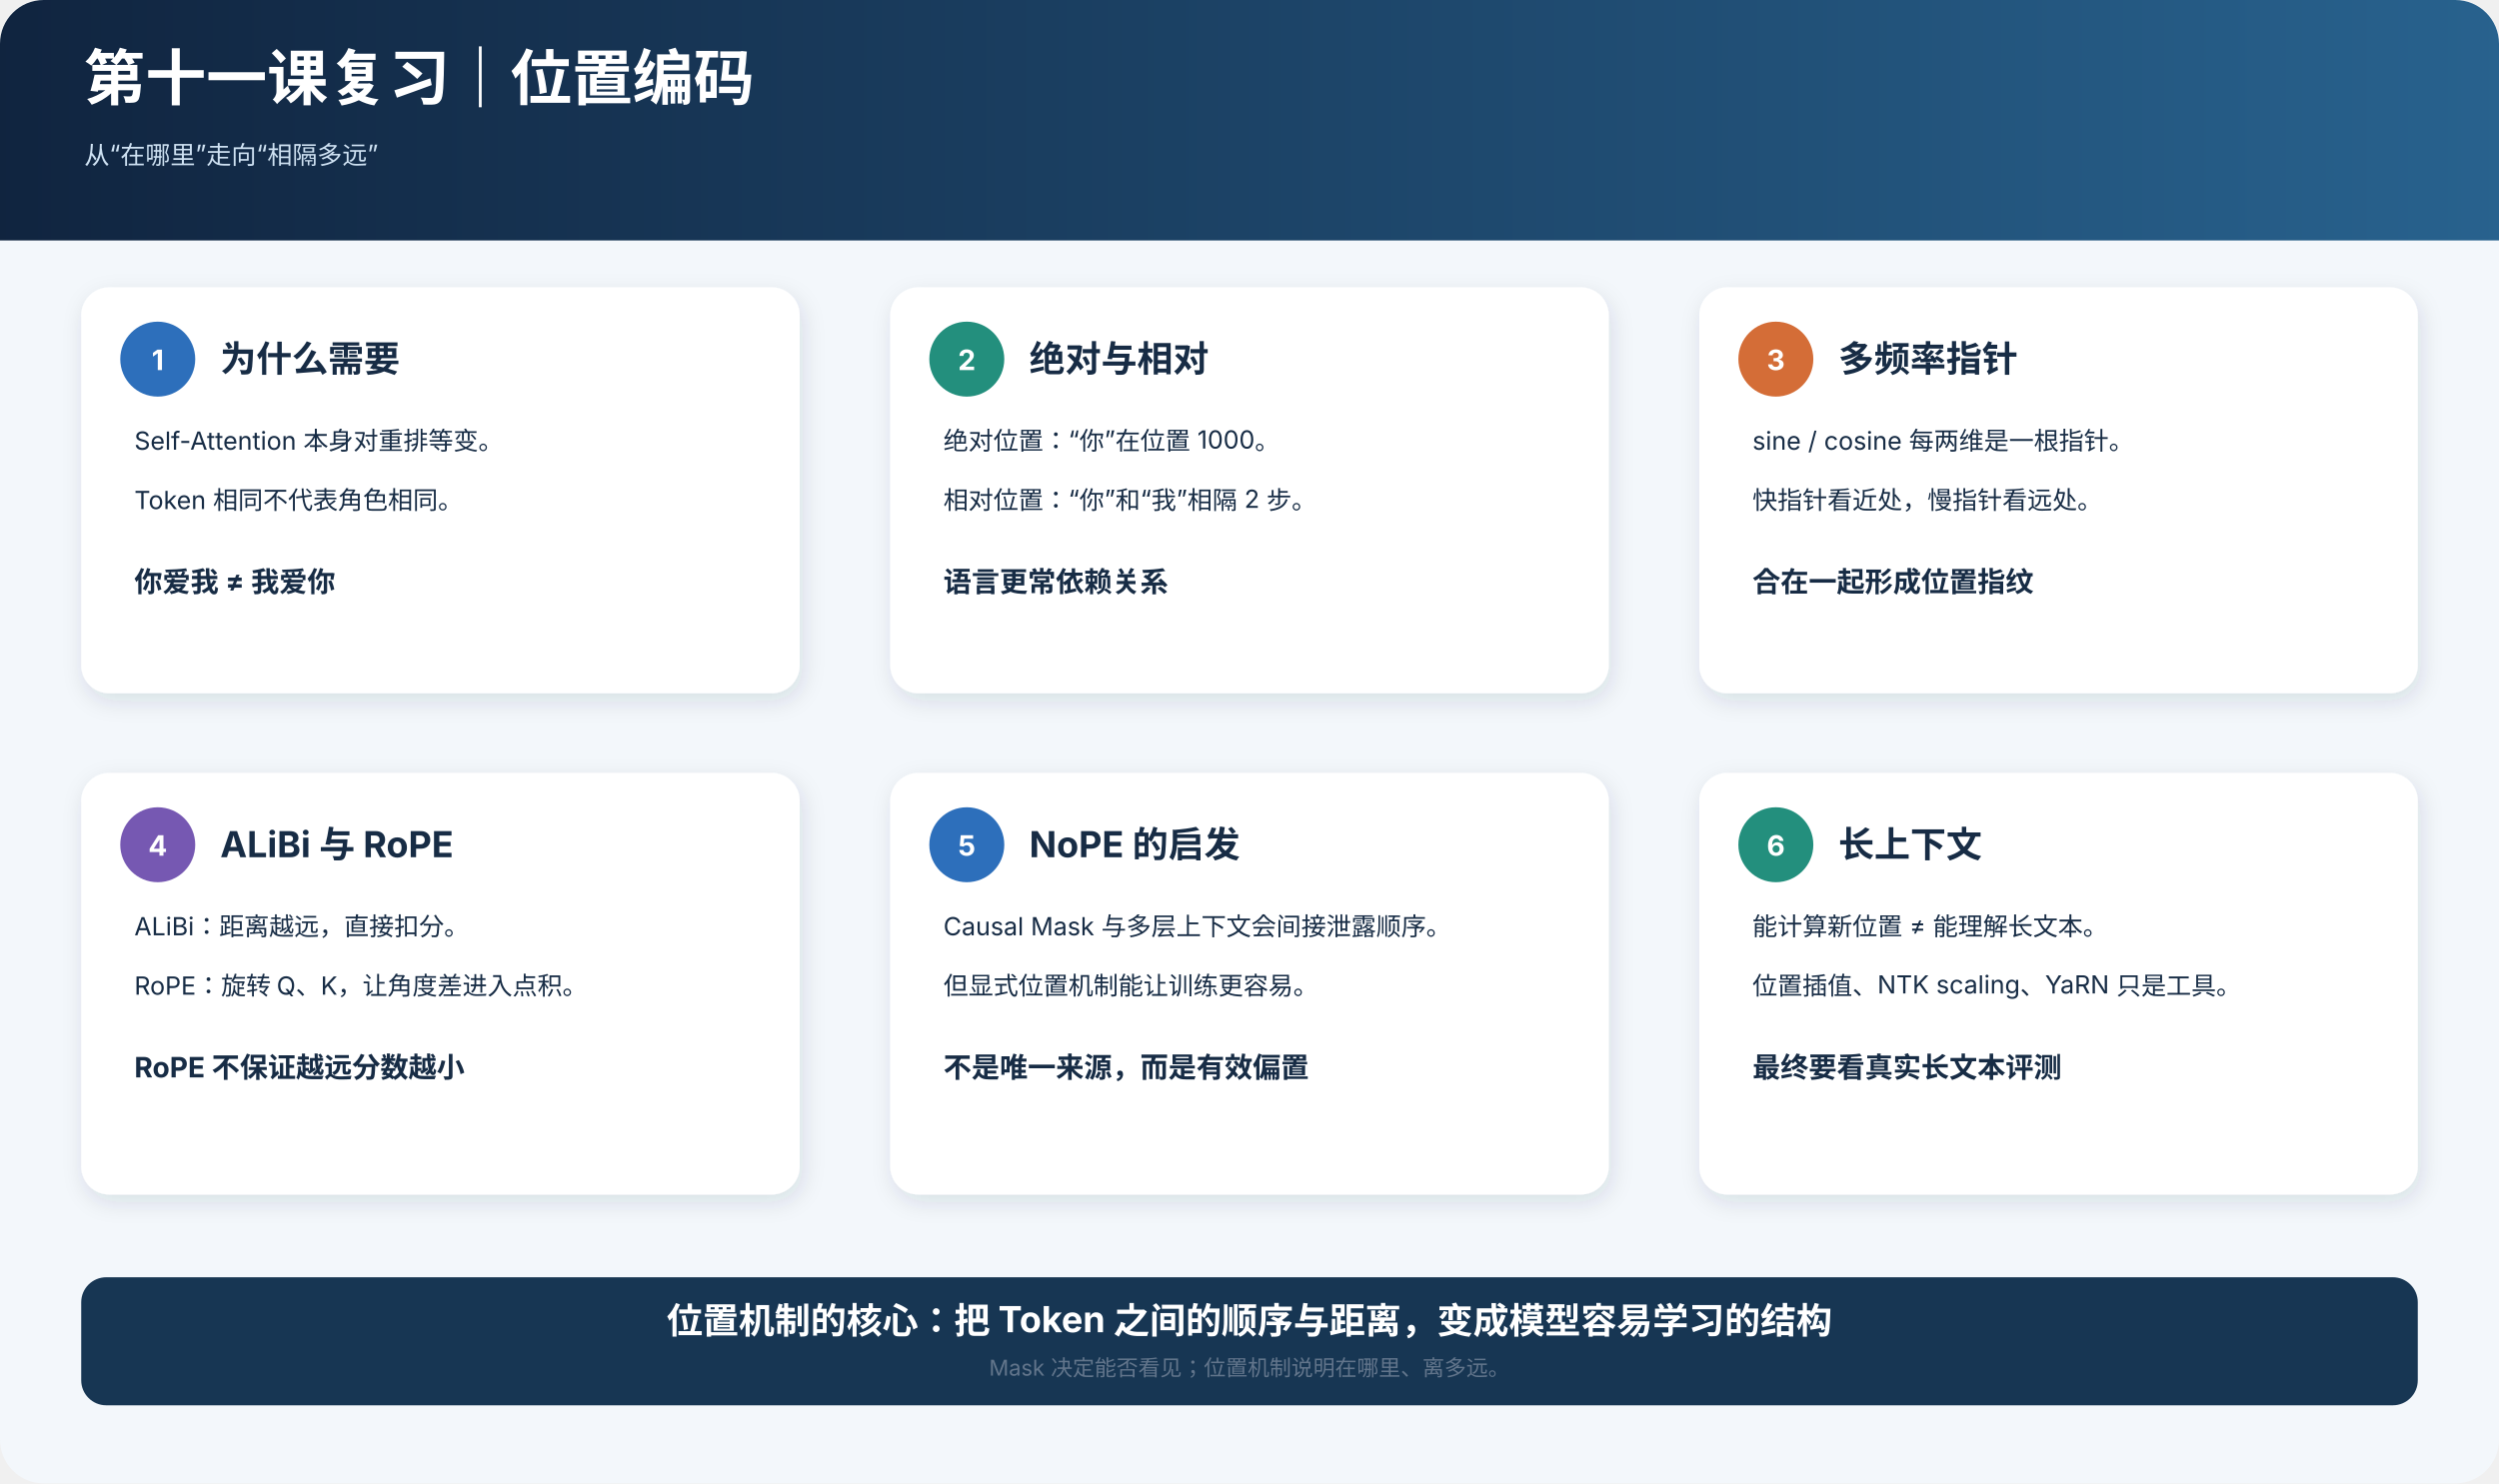
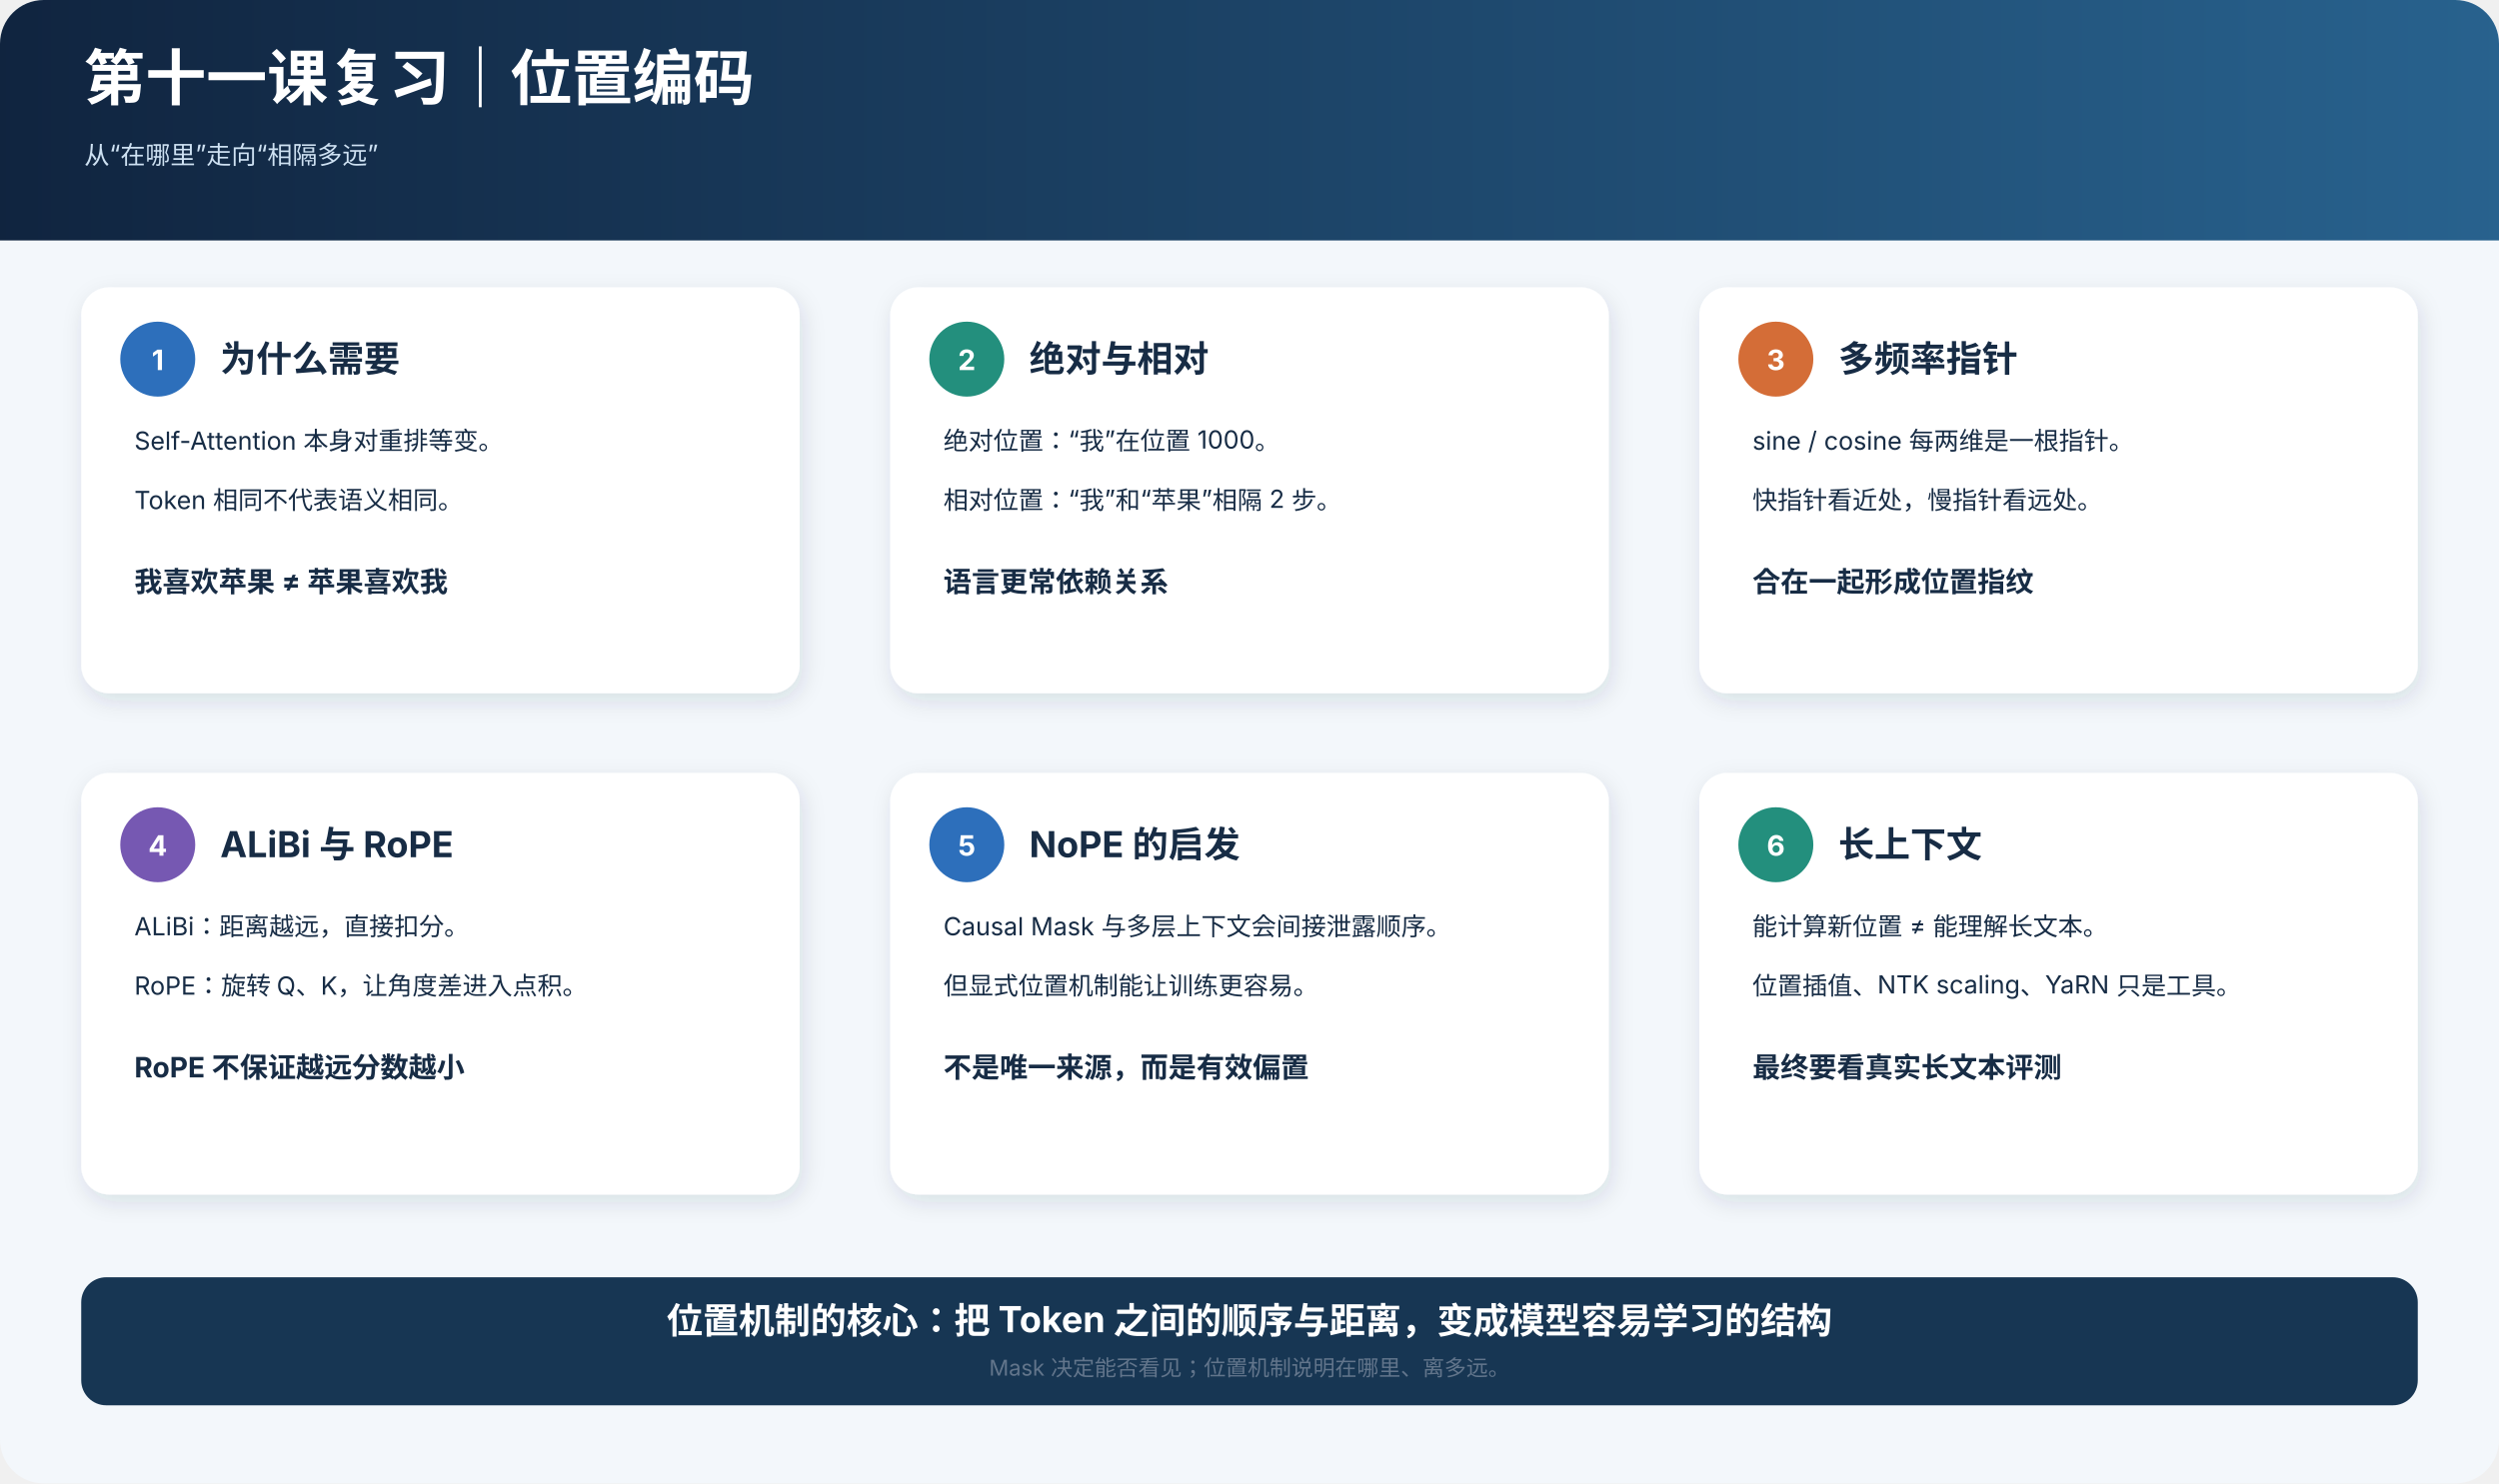
<svg xmlns="http://www.w3.org/2000/svg" width="1600" height="950" viewBox="0 0 1600 950" role="img" aria-labelledby="t d">
  <defs>
    <linearGradient id="h" x2="1">
      <stop stop-color="#10243f" />
      <stop offset="1" stop-color="#28628e" />
    </linearGradient>
    <filter id="s">
      <feDropShadow dy="5" stdDeviation="7" flood-color="#21364c" flood-opacity=".12" />
    </filter>
    <style>text{font-family:-apple-system,BlinkMacSystemFont,"Segoe UI","PingFang SC","Microsoft YaHei",sans-serif;fill:#172c45}.w{fill:#fff}.sub{fill:#cee1f2}.h1{font-size:39px;font-weight:750}.h2{font-size:23px;font-weight:700}.h3{font-size:18px;font-weight:700}.b{font-size:16px}.sm{font-size:14px;fill:#62758b}.c{text-anchor:middle}</style>
  </defs>
  <rect width="1600" height="950" rx="28" fill="#f3f7fb" />
  <path d="M28 0h1544a28 28 0 0 1 28 28v126H0V28A28 28 0 0 1 28 0z" fill="url(#h)" />
  <text x="54" y="64" class="h1 w">第十一课复习｜位置编码</text>
  <text x="54" y="105" class="b sub">从“在哪里”走向“相隔多远”</text>
  <g filter="url(#s)">
    <rect x="52" y="184" width="460" height="260" rx="18" fill="#fff" />
    <rect x="570" y="184" width="460" height="260" rx="18" fill="#fff" />
    <rect x="1088" y="184" width="460" height="260" rx="18" fill="#fff" />
    <rect x="52" y="495" width="460" height="270" rx="18" fill="#fff" />
    <rect x="570" y="495" width="460" height="270" rx="18" fill="#fff" />
    <rect x="1088" y="495" width="460" height="270" rx="18" fill="#fff" />
  </g>
  <circle cx="101" cy="230" r="24" fill="#2d6fbb" />
  <text x="101" y="237" class="h3 w c">1</text>
  <text x="141" y="238" class="h2">为什么需要</text>
  <text x="86" y="288" class="b">Self-Attention 本身对重排等变。</text>
-   <text x="86" y="326" class="b">Token 相同不代表角色相同。</text>
-   <text x="86" y="379" class="h3" fill="#2d6fbb">你爱我 ≠ 我爱你</text>
+   <text x="86" y="326" class="b">Token 相同不代表语义相同。</text>
+   <text x="86" y="379" class="h3" fill="#2d6fbb">我喜欢苹果 ≠ 苹果喜欢我</text>
  <circle cx="619" cy="230" r="24" fill="#238f7d" />
  <text x="619" y="237" class="h3 w c">2</text>
  <text x="659" y="238" class="h2">绝对与相对</text>
-   <text x="604" y="288" class="b">绝对位置：“你”在位置 1000。</text>
-   <text x="604" y="326" class="b">相对位置：“你”和“我”相隔 2 步。</text>
+   <text x="604" y="288" class="b">绝对位置：“我”在位置 1000。</text>
+   <text x="604" y="326" class="b">相对位置：“我”和“苹果”相隔 2 步。</text>
  <text x="604" y="379" class="h3" fill="#238f7d">语言更常依赖关系</text>
  <circle cx="1137" cy="230" r="24" fill="#d46d37" />
  <text x="1137" y="237" class="h3 w c">3</text>
  <text x="1177" y="238" class="h2">多频率指针</text>
  <text x="1122" y="288" class="b">sine / cosine 每两维是一根指针。</text>
  <text x="1122" y="326" class="b">快指针看近处，慢指针看远处。</text>
  <text x="1122" y="379" class="h3" fill="#d46d37">合在一起形成位置指纹</text>
  <circle cx="101" cy="541" r="24" fill="#7658b2" />
  <text x="101" y="548" class="h3 w c">4</text>
  <text x="141" y="549" class="h2">ALiBi 与 RoPE</text>
  <text x="86" y="599" class="b">ALiBi：距离越远，直接扣分。</text>
  <text x="86" y="637" class="b">RoPE：旋转 Q、K，让角度差进入点积。</text>
  <text x="86" y="690" class="h3" fill="#7658b2">RoPE 不保证越远分数越小</text>
  <circle cx="619" cy="541" r="24" fill="#2d6fbb" />
  <text x="619" y="548" class="h3 w c">5</text>
  <text x="659" y="549" class="h2">NoPE 的启发</text>
  <text x="604" y="599" class="b">Causal Mask 与多层上下文会间接泄露顺序。</text>
  <text x="604" y="637" class="b">但显式位置机制能让训练更容易。</text>
  <text x="604" y="690" class="h3" fill="#2d6fbb">不是唯一来源，而是有效偏置</text>
  <circle cx="1137" cy="541" r="24" fill="#238f7d" />
  <text x="1137" y="548" class="h3 w c">6</text>
  <text x="1177" y="549" class="h2">长上下文</text>
  <text x="1122" y="599" class="b">能计算新位置 ≠ 能理解长文本。</text>
  <text x="1122" y="637" class="b">位置插值、NTK scaling、YaRN 只是工具。</text>
  <text x="1122" y="690" class="h3" fill="#238f7d">最终要看真实长文本评测</text>
  <rect x="52" y="818" width="1496" height="82" rx="16" fill="#173653" />
  <text x="800" y="854" class="h2 w c">位置机制的核心：把 Token 之间的顺序与距离，变成模型容易学习的结构</text>
  <text x="800" y="881" class="sm c" fill="#cee1f2">Mask 决定能否看见；位置机制说明在哪里、离多远。</text>
</svg>
